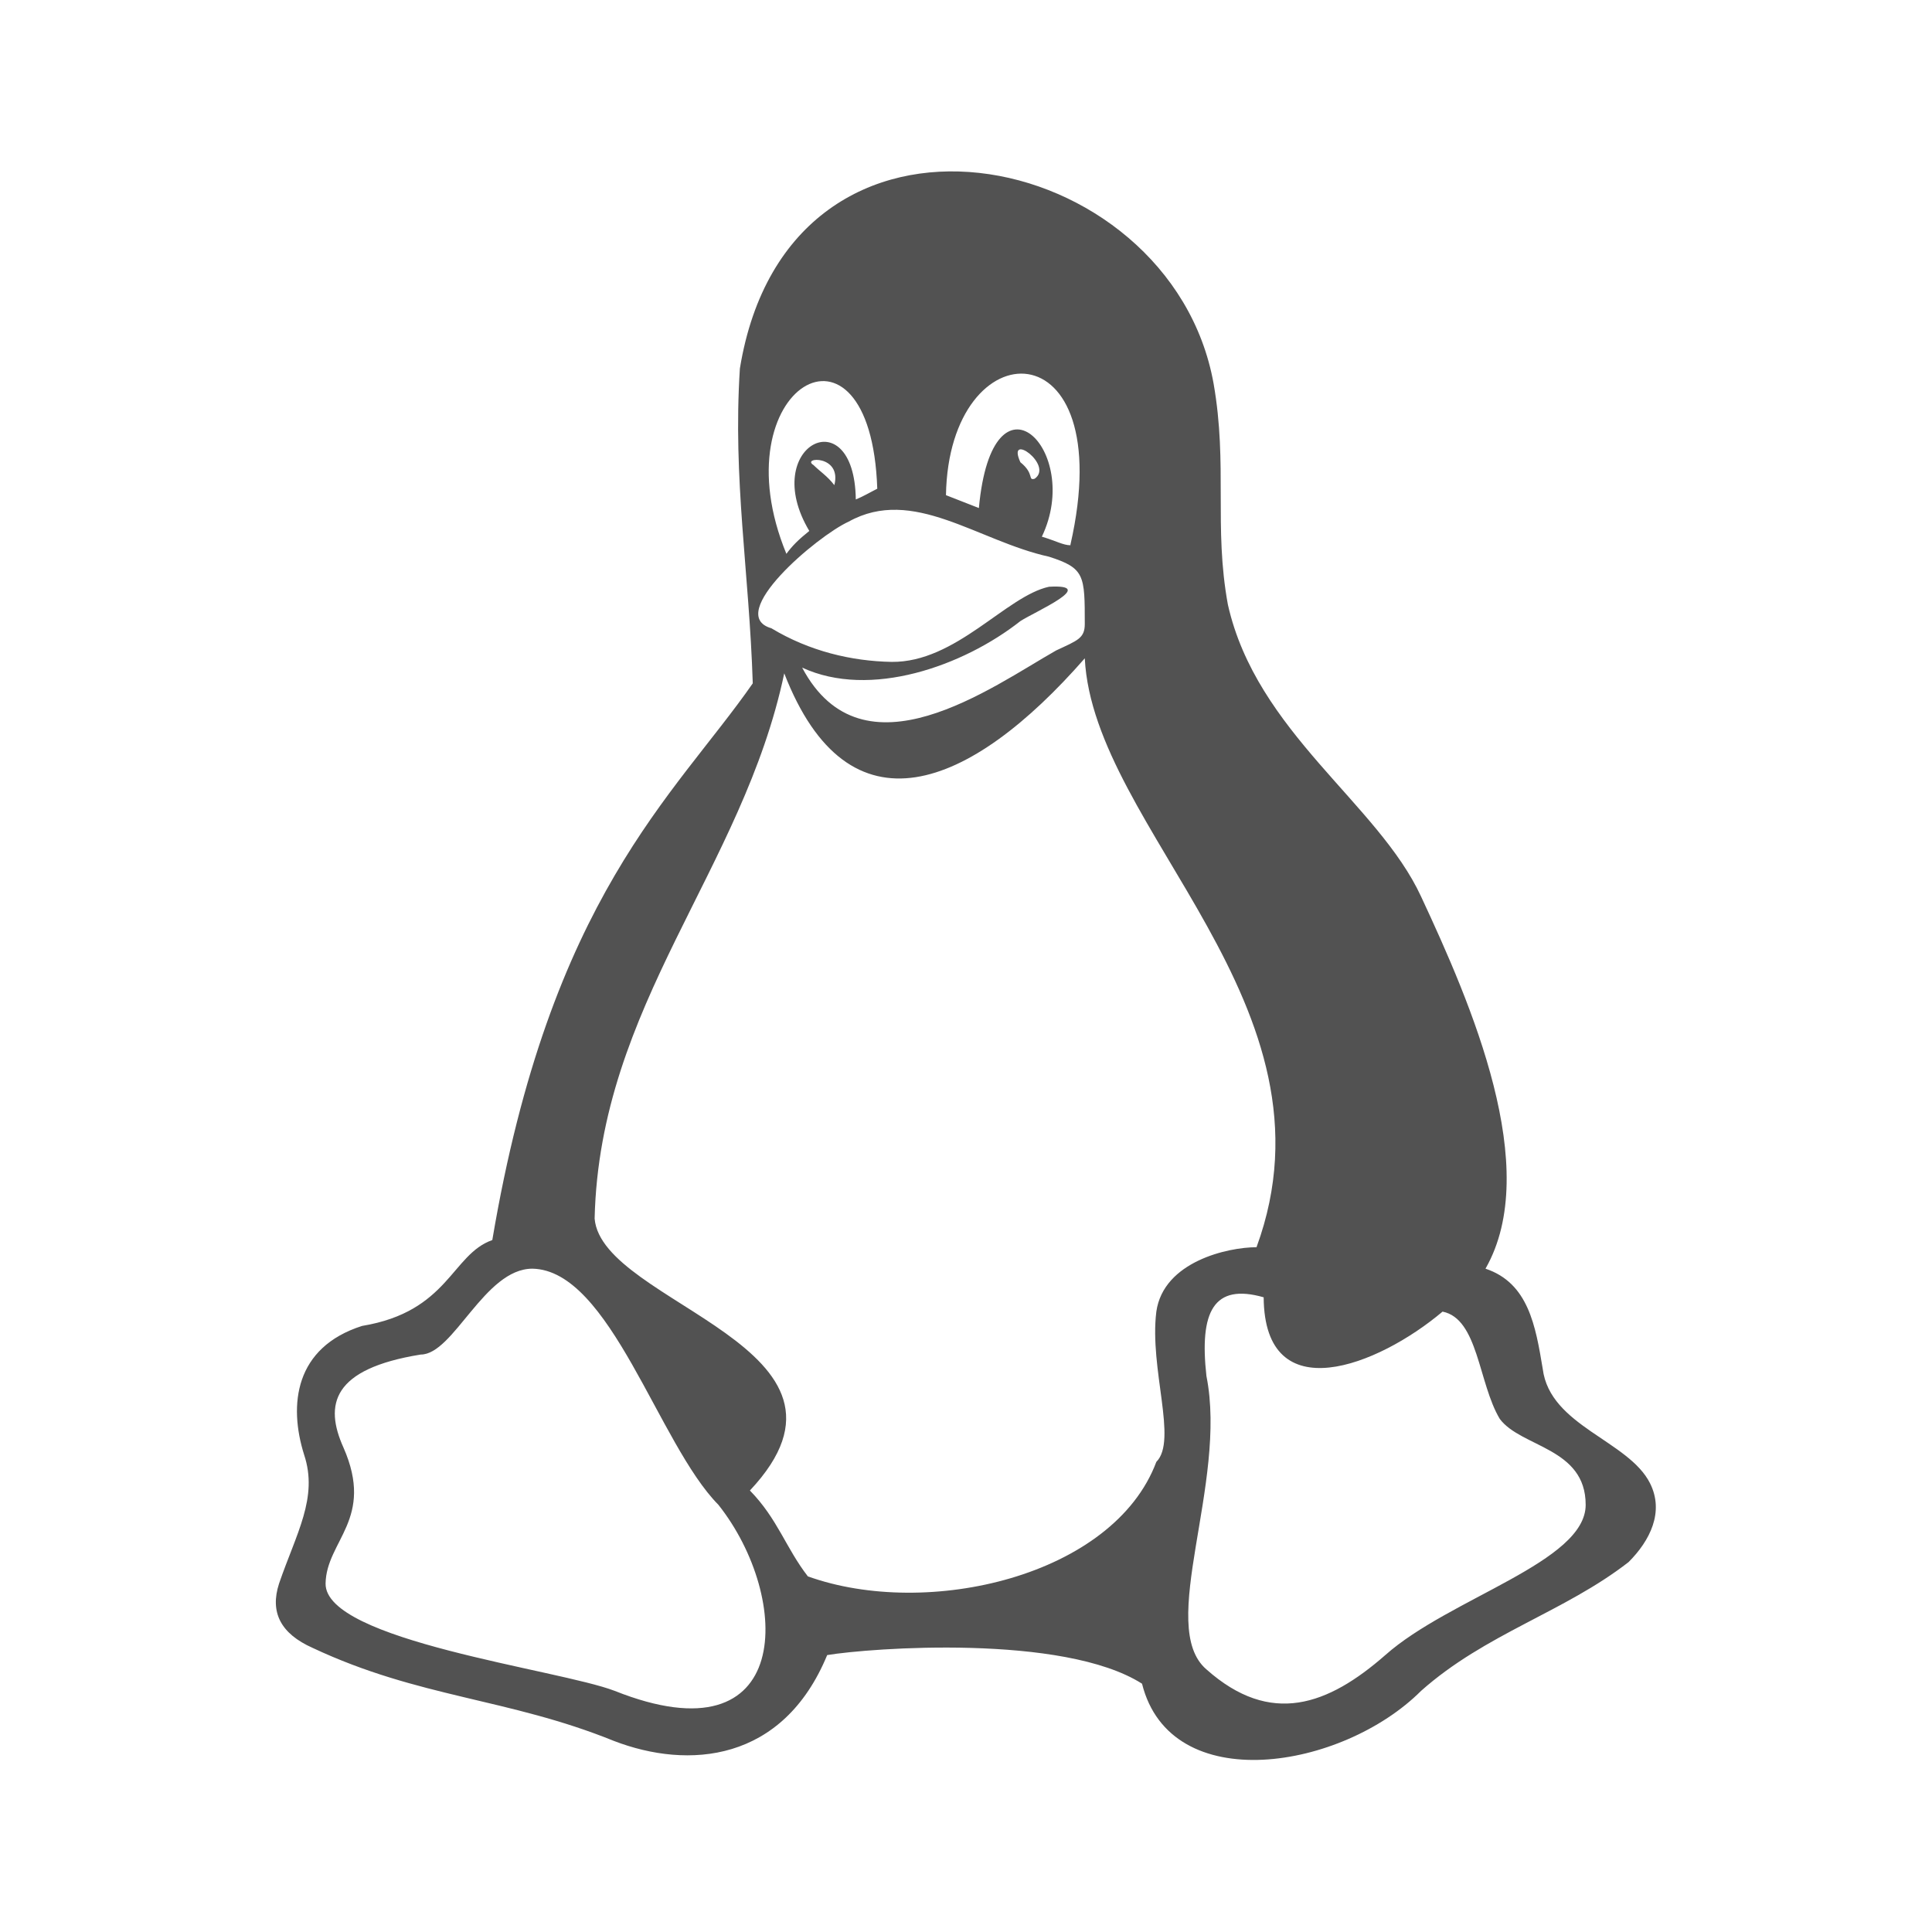
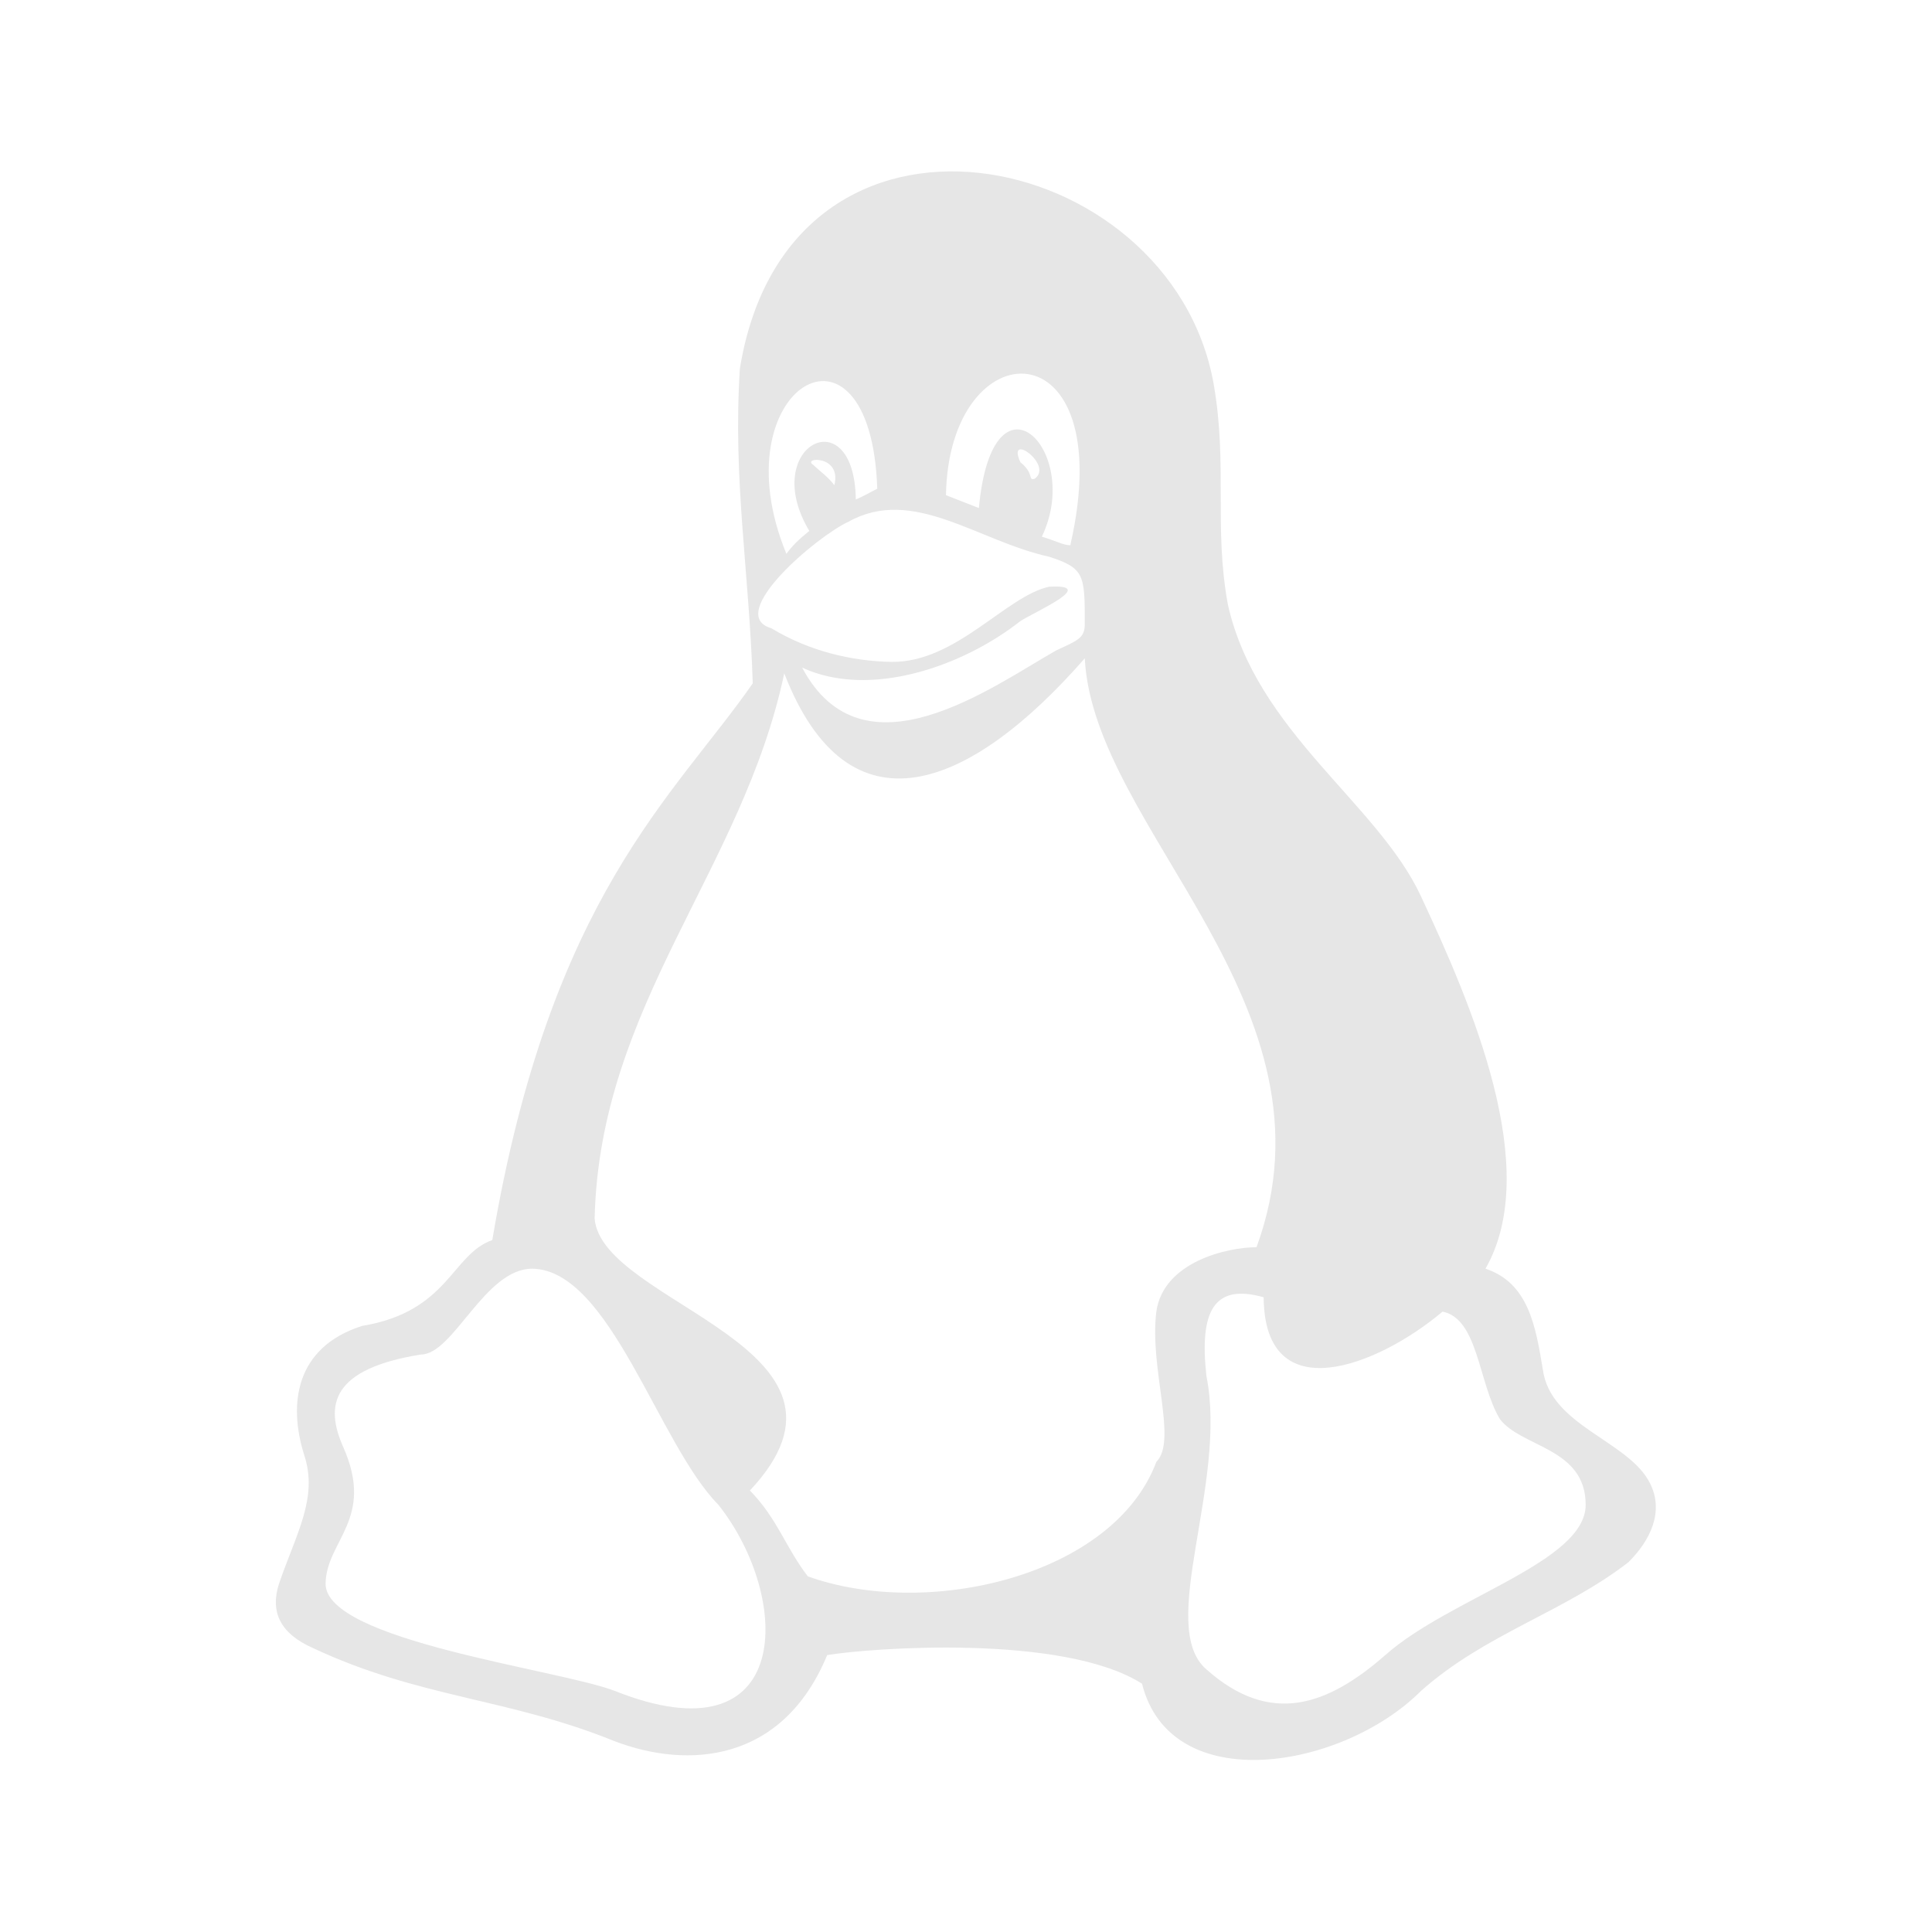
<svg xmlns="http://www.w3.org/2000/svg" viewBox="0 0 270 270">
-   <path d="m159.6 235.3c-11-7-38-5-44-4-6.2 15-19.4 16-29.8 12-14.8-6-27.2-6-42.1-13-4.5-2-6-5-4.7-9 2.4-7 5.5-12 3.5-18-2.2-7-1.3-15 8.1-18 12.1-2 12.5-10 18.2-12 8.1-48 25.4-62 36.4-77.8-0.5-15.7-2.8-28.4-1.8-44 6.9-42.3 60.2-31.3 66.2 2.1 2 11.4 0 20 2 30.9 4 17.8 21 27.8 27 40.8 7 15 17 38 9 52 6 2 7 8 8 14 1 8 12 10 15 16 2 4 0 8-3 11-9 7-20 10-29 18-11 11-35 15-39-1zm-59.2-25c-8.4-8.5-15.1-32.8-26-33-6.7 0-11 12-15.6 12-12.4 2-13.5 7-10.8 13 4.4 10-2.4 13-2.5 19-0.1 8 32.6 12 40.4 15 25.1 10 24.8-13 14.5-26zm93.2 21c9-8 28-13 28-21 0-8-9-8-12-12-3-5-3-14-8-15-9 7.6-24.9 13.9-25-2-7-2-9 2-8 11 3 15-7 35 0 41 9 8 17 5 25-2zm-32-27c3-3-1-13 0-21 1-7 10-9 14-9 12.4-33.8-22.8-58.4-24-82.3-16 18.3-33 25.3-42 2.1-5.8 27.5-25.8 46.3-26.5 76.2 1 12 40.5 18 21.7 38 3.9 4 5 8 8.1 12 16.7 6 42.7 0 48.7-16zm-14-113.4c3-1.4 4-1.7 4-3.7 0-6.8 0-7.8-5-9.4-10-2.2-19-9.9-28-4.9-4.4 2-17.4 13-10.8 14.9 5.3 3.2 11.2 4.6 16.8 4.7 9 0.1 16-9.2 22-10.5 7-0.4-2 3.5-4 4.8-8 6.3-21 10.9-30.5 6.5 8.5 16 26.5 2.7 35.5-2.4zm-34.5-16.7c-7.1-11.9 6.3-18.7 6.5-4.4 1-0.4 2-1 3-1.5-0.9-26.7-22.3-14.2-12.7 9.1 0.8-1.1 1.7-2 3.2-3.2zm36.5 1.9c7-30.8-17-30.4-17.4-6.9l4.6 1.8c1.9-20.6 14.6-8.1 8.8 4 2 0.6 3 1.2 4 1.2zm-33-8.3c1.1-4.3-4.7-3.9-2.9-2.8 0.9 0.9 1.9 1.5 2.9 2.8zm28-0.9c2.7-1.9-4-6.7-2-2.3 2 1.6 1 2.6 2 2.3z" fill="#525252" />
+   <path d="m159.6 235.3c-11-7-38-5-44-4-6.2 15-19.4 16-29.8 12-14.8-6-27.2-6-42.1-13-4.5-2-6-5-4.7-9 2.4-7 5.5-12 3.5-18-2.2-7-1.3-15 8.1-18 12.1-2 12.5-10 18.2-12 8.1-48 25.4-62 36.4-77.8-0.5-15.7-2.8-28.4-1.8-44 6.9-42.3 60.2-31.3 66.2 2.1 2 11.4 0 20 2 30.9 4 17.8 21 27.8 27 40.8 7 15 17 38 9 52 6 2 7 8 8 14 1 8 12 10 15 16 2 4 0 8-3 11-9 7-20 10-29 18-11 11-35 15-39-1zm-59.2-25c-8.4-8.5-15.1-32.8-26-33-6.7 0-11 12-15.6 12-12.4 2-13.5 7-10.8 13 4.4 10-2.4 13-2.5 19-0.1 8 32.6 12 40.4 15 25.1 10 24.8-13 14.5-26zm93.2 21c9-8 28-13 28-21 0-8-9-8-12-12-3-5-3-14-8-15-9 7.6-24.9 13.9-25-2-7-2-9 2-8 11 3 15-7 35 0 41 9 8 17 5 25-2zm-32-27c3-3-1-13 0-21 1-7 10-9 14-9 12.4-33.8-22.8-58.4-24-82.3-16 18.3-33 25.3-42 2.1-5.8 27.5-25.8 46.3-26.5 76.2 1 12 40.5 18 21.7 38 3.9 4 5 8 8.1 12 16.7 6 42.7 0 48.7-16zm-14-113.4c3-1.4 4-1.7 4-3.7 0-6.8 0-7.8-5-9.4-10-2.2-19-9.9-28-4.9-4.4 2-17.4 13-10.8 14.9 5.3 3.2 11.2 4.6 16.8 4.7 9 0.1 16-9.2 22-10.5 7-0.4-2 3.5-4 4.8-8 6.3-21 10.9-30.5 6.5 8.5 16 26.5 2.7 35.5-2.4zm-34.5-16.7c-7.1-11.9 6.3-18.7 6.5-4.4 1-0.4 2-1 3-1.5-0.9-26.7-22.3-14.2-12.7 9.1 0.8-1.1 1.7-2 3.2-3.2zm36.5 1.9c7-30.8-17-30.4-17.4-6.9l4.6 1.8c1.9-20.6 14.6-8.1 8.8 4 2 0.6 3 1.2 4 1.2zm-33-8.3c1.1-4.3-4.7-3.9-2.9-2.8 0.9 0.9 1.9 1.5 2.9 2.8zm28-0.9c2.7-1.9-4-6.7-2-2.3 2 1.6 1 2.6 2 2.3z" fill="#e6e6e6" />
</svg>
